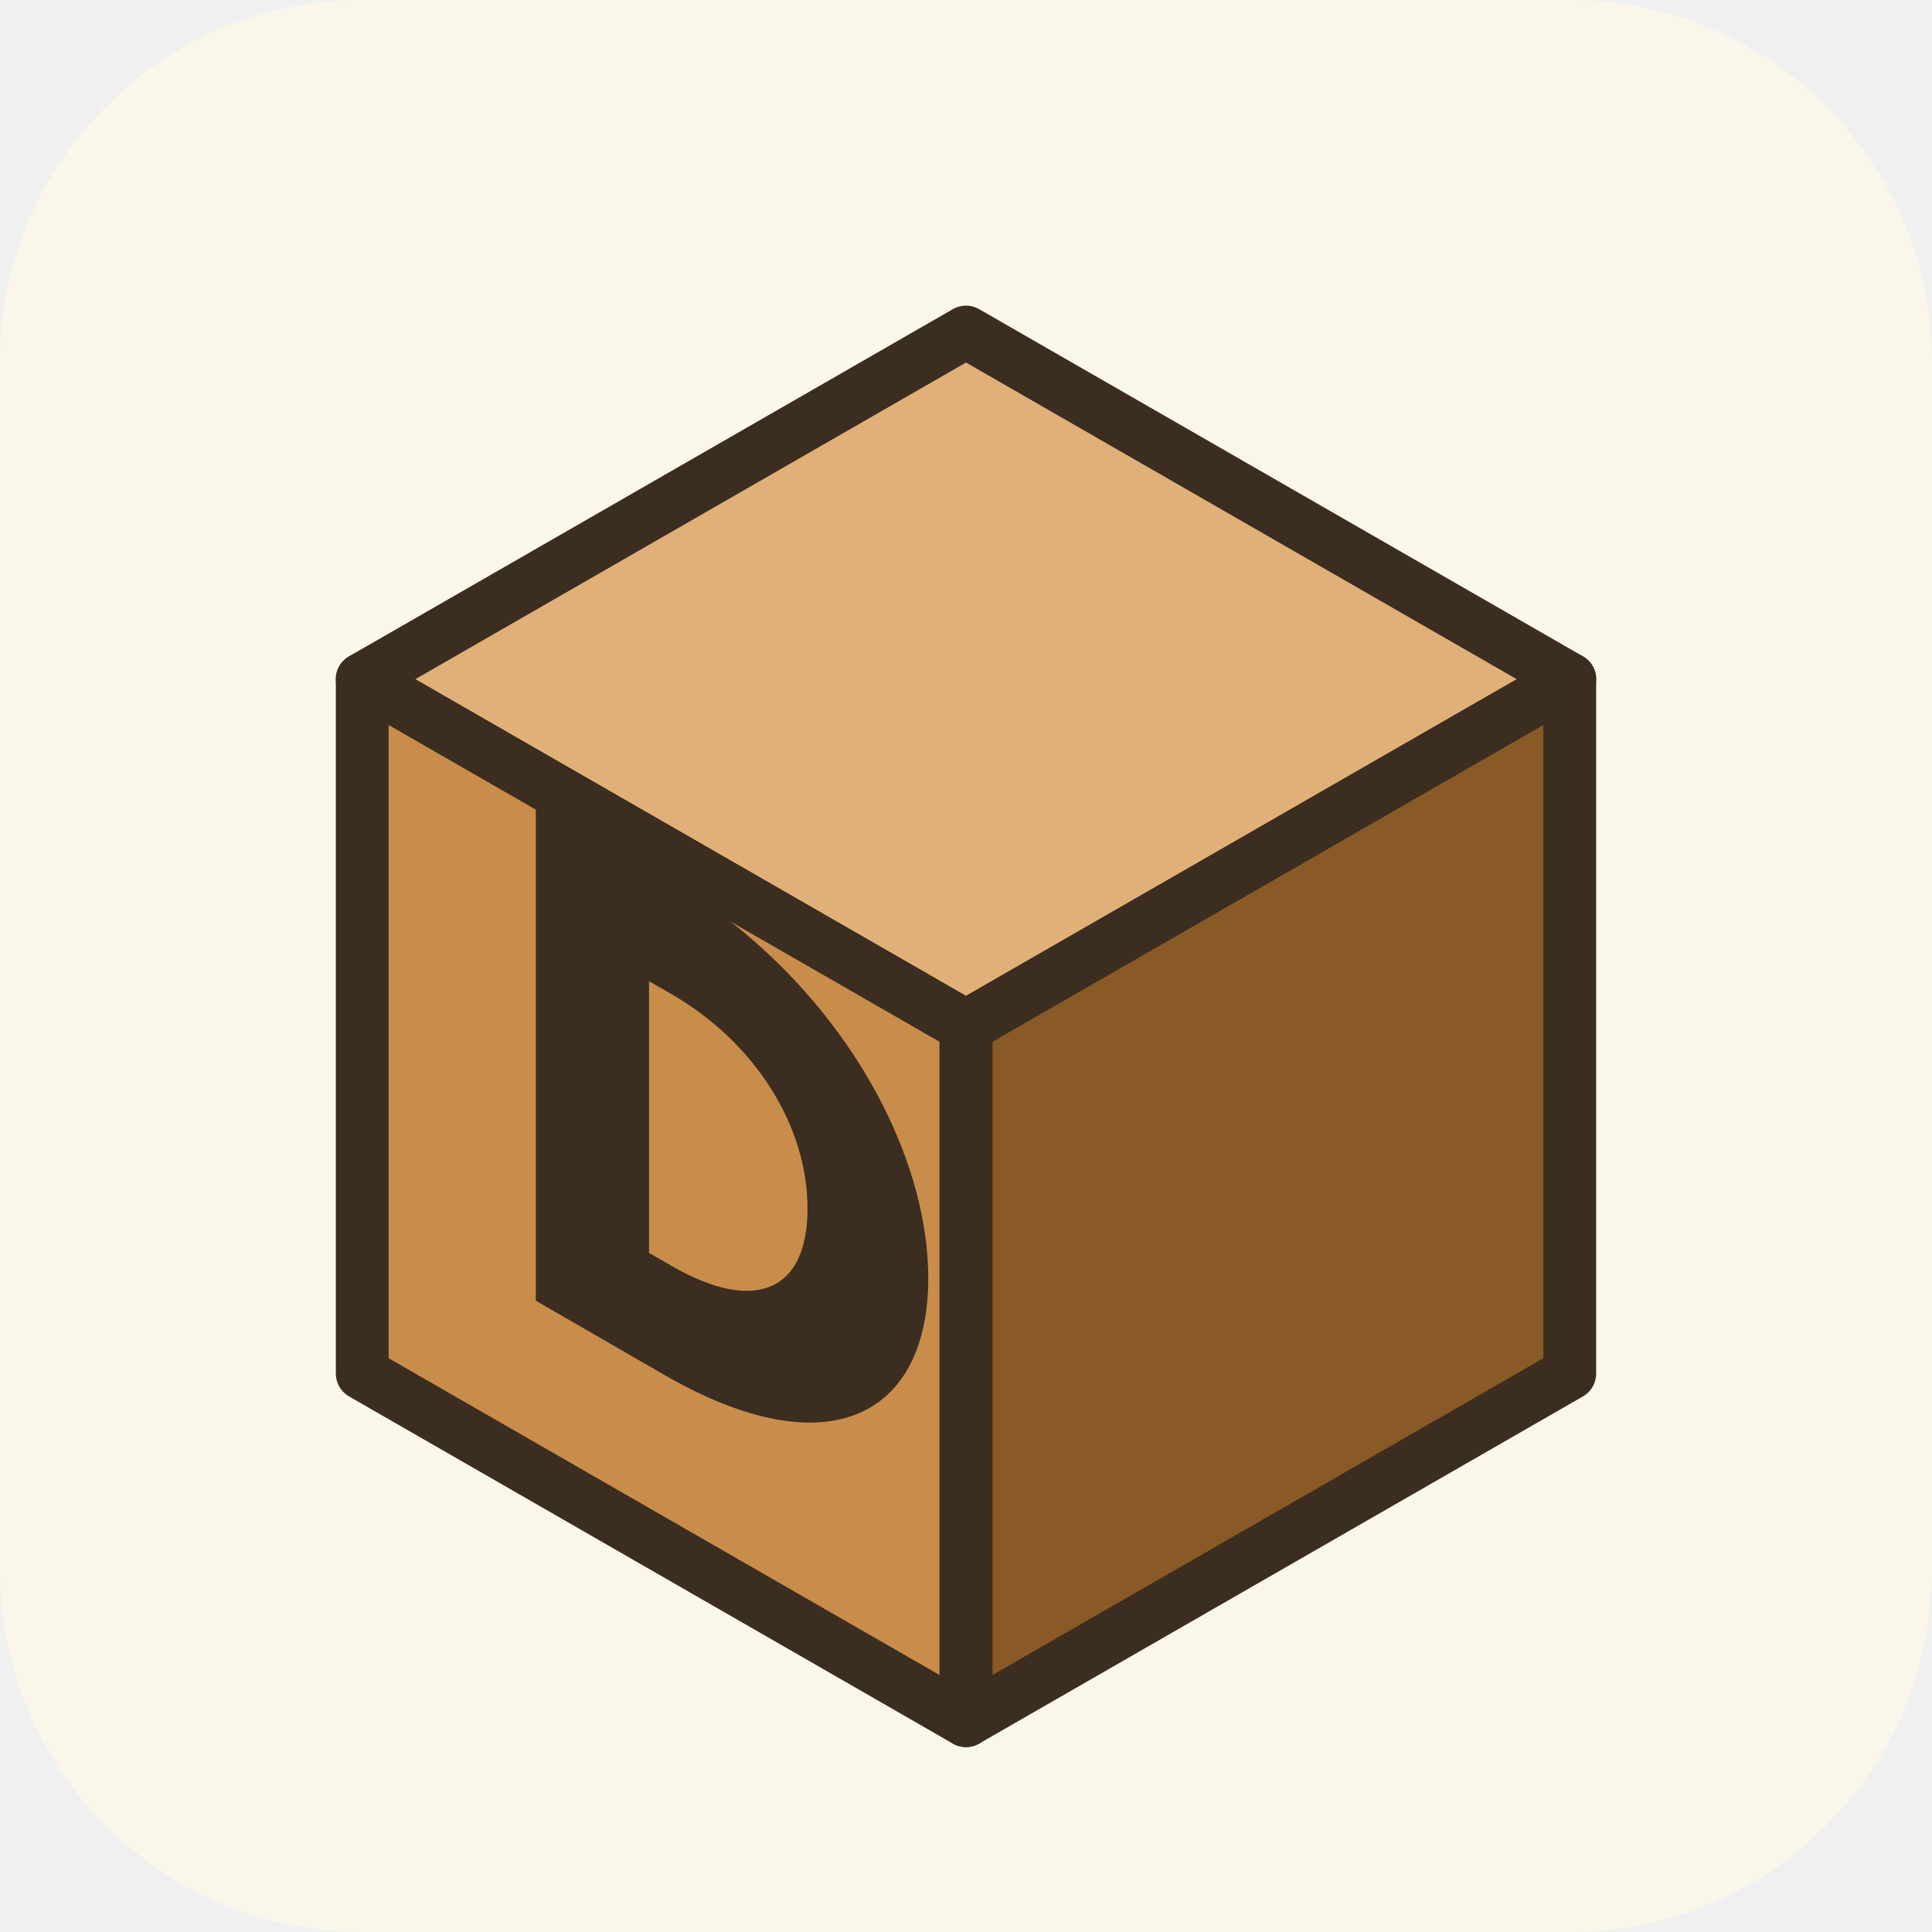
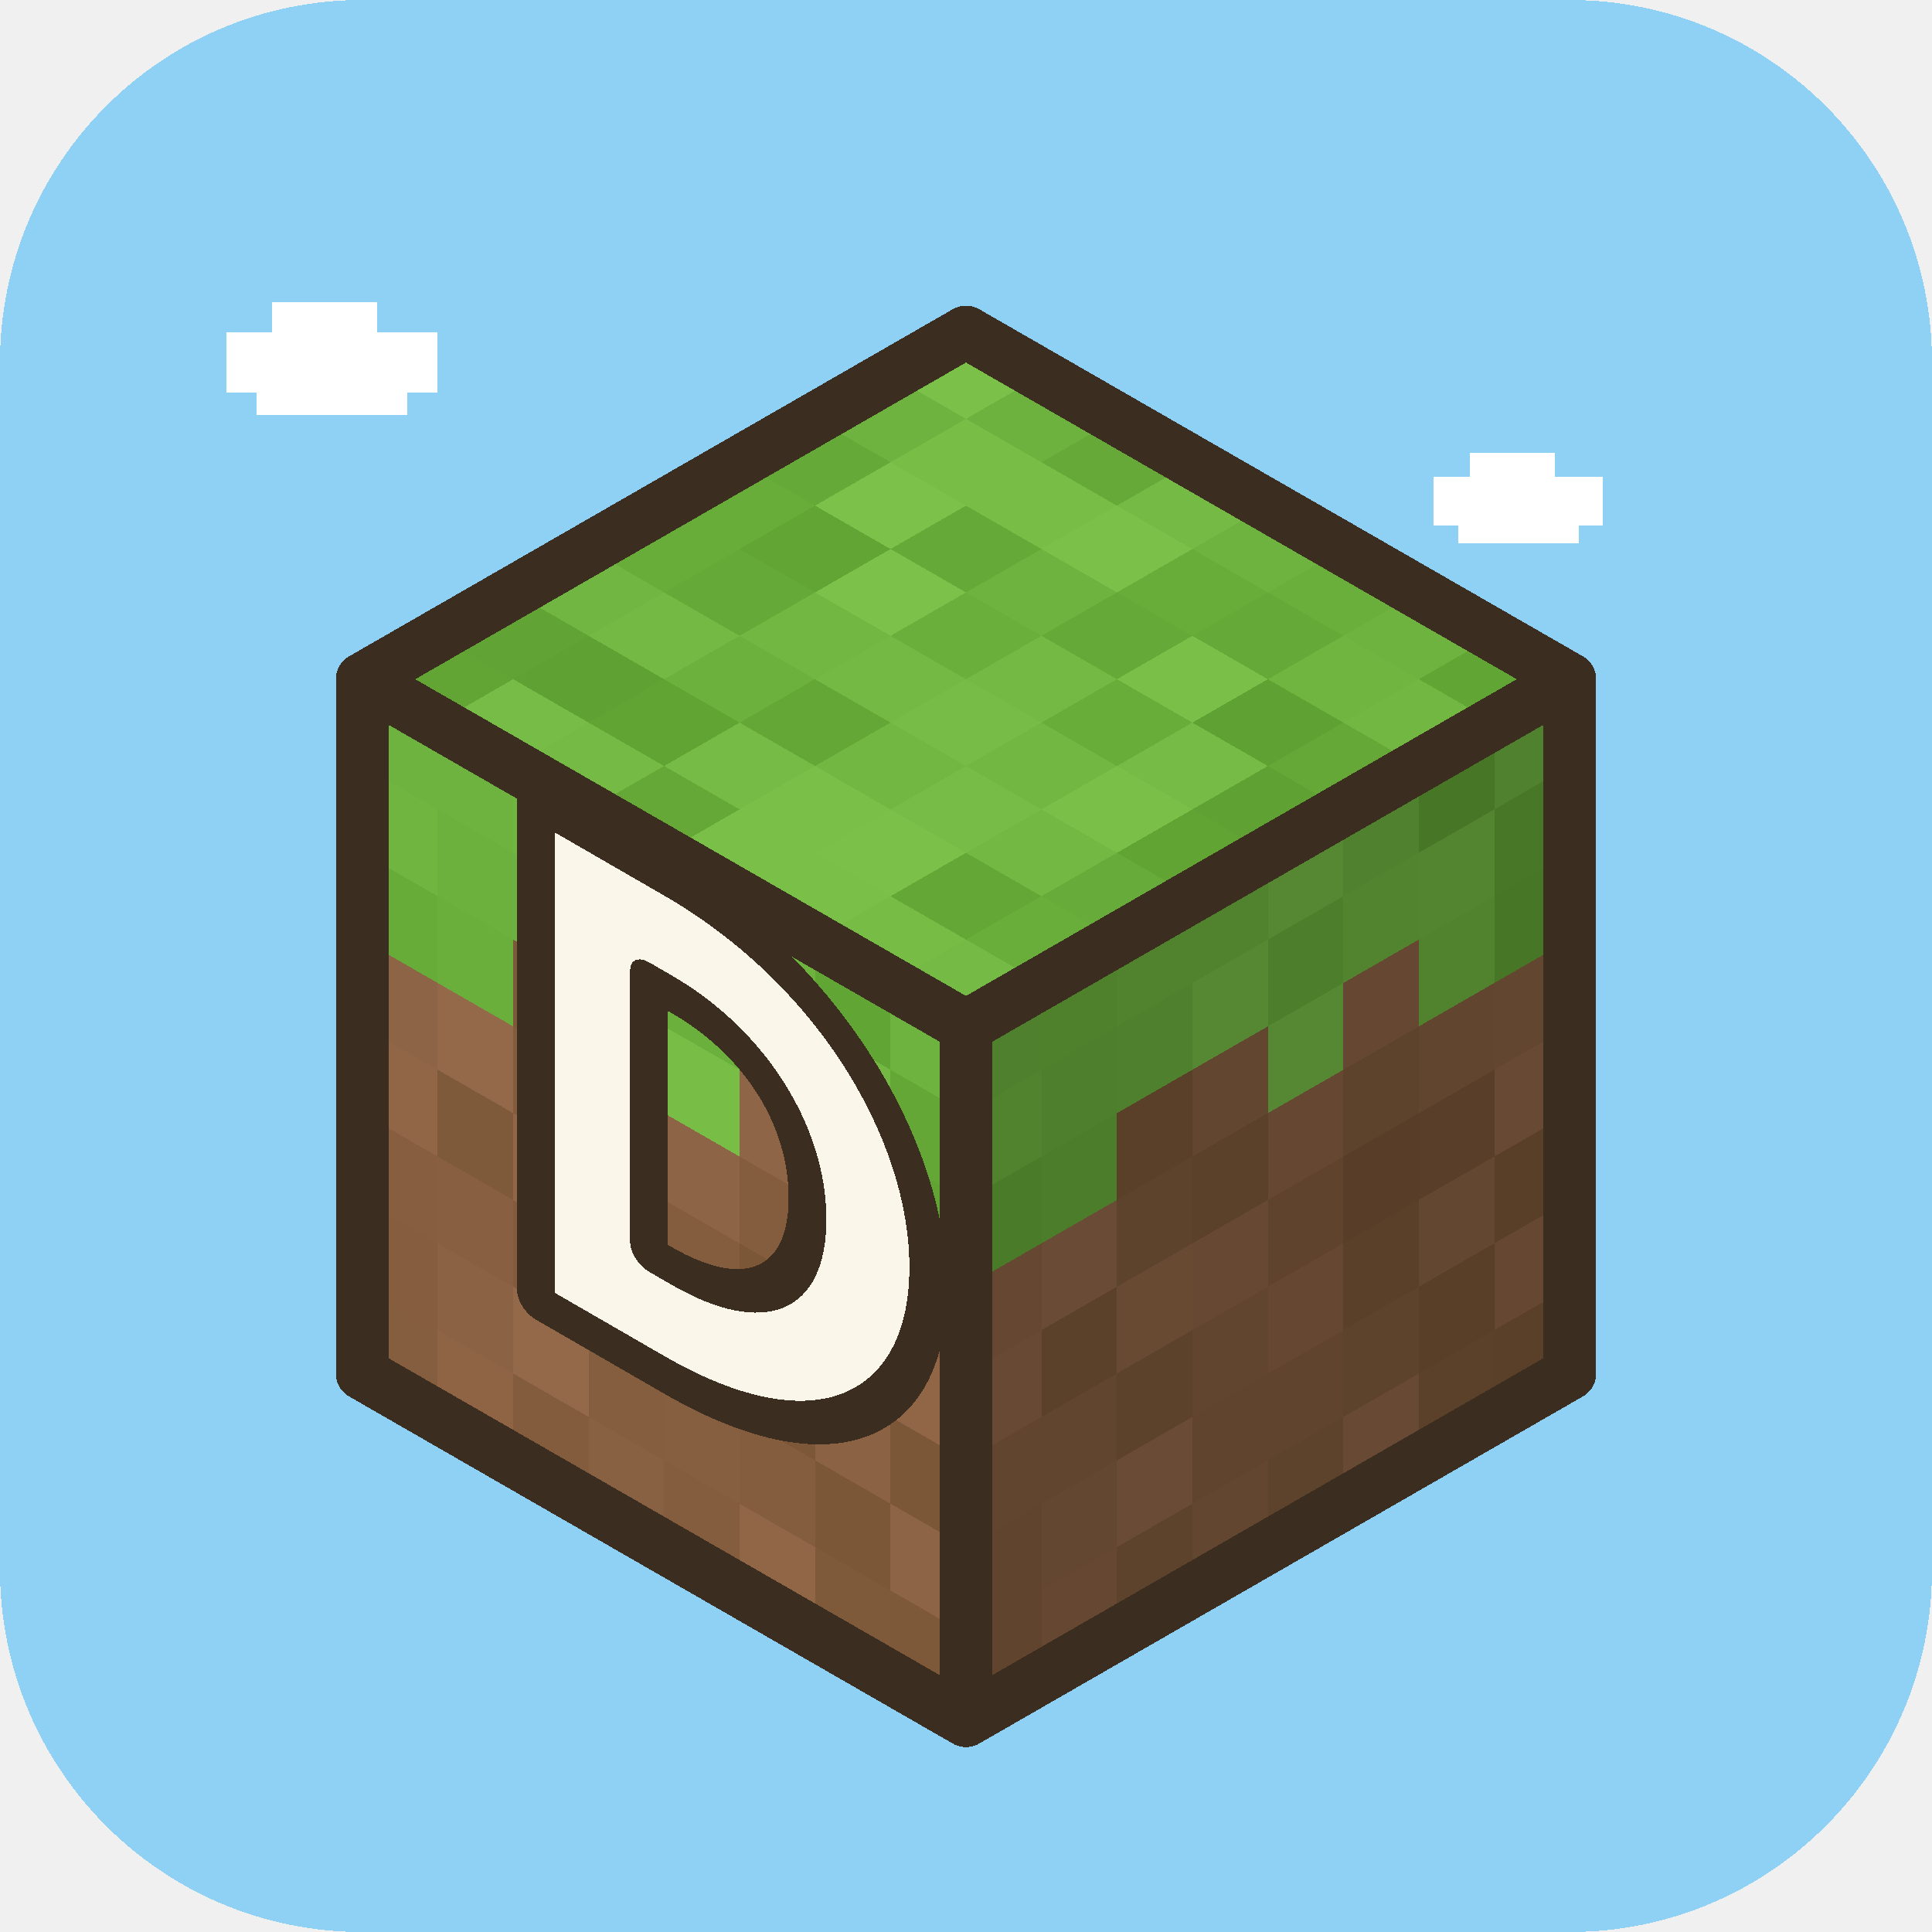
- <svg xmlns="http://www.w3.org/2000/svg" viewBox="0 0 512 512">
-   <rect width="512" height="512" rx="96" fill="#fbf6ea" />
-   <polygon points="256,88 416,180 256,272 96,180" fill="#e0b078" />
-   <polygon points="96,180 256,272 256,456 96,364" fill="#c98d4b" />
-   <polygon points="416,180 256,272 256,456 416,364" fill="#8a5a26" />
-   <polygon points="256,88 416,180 256,272 96,180" fill="none" stroke="#3b2d20" stroke-width="14" stroke-linejoin="round" />
-   <polygon points="96,180 256,272 256,456 96,364" fill="none" stroke="#3b2d20" stroke-width="14" stroke-linejoin="round" />
-   <polygon points="416,180 256,272 256,456 416,364" fill="none" stroke="#3b2d20" stroke-width="14" stroke-linejoin="round" />
+ <svg xmlns="http://www.w3.org/2000/svg" viewBox="0 0 512 512" shape-rendering="crispEdges">
+   <rect width="512" height="512" rx="96" fill="#8fd0f5" />
+   <g fill="#ffffff" transform="translate(60 80) scale(1)">
+     <rect x="0" y="8" width="56" height="16" />
+     <rect x="12" y="0" width="28" height="8" />
+     <rect x="8" y="24" width="40" height="6" />
+   </g>
+   <g fill="#ffffff" transform="translate(380 120) scale(0.8)">
+     <rect x="0" y="8" width="56" height="16" />
+     <rect x="12" y="0" width="28" height="8" />
+     <rect x="8" y="24" width="40" height="6" />
+   </g>
+   <g transform="matrix(20 -11.5 20 11.5 96 180)">
+     <rect x="0" y="0" width="1.02" height="1.02" fill="rgb(98,165,53)" />
+     <rect x="1" y="0" width="1.02" height="1.02" fill="rgb(97,164,53)" />
+     <rect x="2" y="0" width="1.02" height="1.02" fill="rgb(113,182,66)" />
+     <rect x="3" y="0" width="1.02" height="1.02" fill="rgb(104,172,58)" />
+     <rect x="4" y="0" width="1.02" height="1.02" fill="rgb(104,172,58)" />
+     <rect x="5" y="0" width="1.02" height="1.02" fill="rgb(101,169,56)" />
+     <rect x="6" y="0" width="1.02" height="1.02" fill="rgb(110,178,63)" />
+     <rect x="7" y="0" width="1.02" height="1.02" fill="rgb(123,193,73)" />
+     <rect x="0" y="1" width="1.02" height="1.02" fill="rgb(119,188,70)" />
+     <rect x="1" y="1" width="1.02" height="1.02" fill="rgb(95,162,51)" />
+     <rect x="2" y="1" width="1.02" height="1.02" fill="rgb(116,185,67)" />
+     <rect x="3" y="1" width="1.02" height="1.02" fill="rgb(101,169,56)" />
+     <rect x="4" y="1" width="1.02" height="1.02" fill="rgb(98,165,53)" />
+     <rect x="5" y="1" width="1.02" height="1.02" fill="rgb(124,194,74)" />
+     <rect x="6" y="1" width="1.02" height="1.02" fill="rgb(119,189,70)" />
+     <rect x="7" y="1" width="1.02" height="1.02" fill="rgb(109,177,62)" />
+     <rect x="0" y="2" width="1.02" height="1.02" fill="rgb(116,186,68)" />
+     <rect x="1" y="2" width="1.02" height="1.02" fill="rgb(97,164,52)" />
+     <rect x="2" y="2" width="1.02" height="1.02" fill="rgb(108,176,61)" />
+     <rect x="3" y="2" width="1.02" height="1.02" fill="rgb(114,183,66)" />
+     <rect x="4" y="2" width="1.02" height="1.02" fill="rgb(124,194,74)" />
+     <rect x="5" y="2" width="1.02" height="1.02" fill="rgb(101,169,56)" />
+     <rect x="6" y="2" width="1.02" height="1.02" fill="rgb(120,189,70)" />
+     <rect x="7" y="2" width="1.02" height="1.02" fill="rgb(102,169,56)" />
+     <rect x="0" y="3" width="1.02" height="1.02" fill="rgb(101,168,55)" />
+     <rect x="1" y="3" width="1.02" height="1.02" fill="rgb(118,187,69)" />
+     <rect x="2" y="3" width="1.02" height="1.02" fill="rgb(100,167,55)" />
+     <rect x="3" y="3" width="1.02" height="1.02" fill="rgb(116,185,67)" />
+     <rect x="4" y="3" width="1.02" height="1.02" fill="rgb(106,174,60)" />
+     <rect x="5" y="3" width="1.02" height="1.02" fill="rgb(110,178,63)" />
+     <rect x="6" y="3" width="1.02" height="1.02" fill="rgb(122,192,73)" />
+     <rect x="7" y="3" width="1.02" height="1.02" fill="rgb(117,186,69)" />
+     <rect x="0" y="4" width="1.02" height="1.02" fill="rgb(121,191,72)" />
+     <rect x="1" y="4" width="1.02" height="1.02" fill="rgb(121,191,72)" />
+     <rect x="2" y="4" width="1.02" height="1.02" fill="rgb(114,183,66)" />
+     <rect x="3" y="4" width="1.02" height="1.02" fill="rgb(119,188,70)" />
+     <rect x="4" y="4" width="1.02" height="1.02" fill="rgb(116,185,67)" />
+     <rect x="5" y="4" width="1.02" height="1.02" fill="rgb(101,169,56)" />
+     <rect x="6" y="4" width="1.02" height="1.02" fill="rgb(104,172,58)" />
+     <rect x="7" y="4" width="1.02" height="1.02" fill="rgb(110,179,63)" />
+     <rect x="0" y="5" width="1.02" height="1.02" fill="rgb(121,191,72)" />
+     <rect x="1" y="5" width="1.02" height="1.02" fill="rgb(123,192,73)" />
+     <rect x="2" y="5" width="1.02" height="1.02" fill="rgb(118,188,70)" />
+     <rect x="3" y="5" width="1.02" height="1.02" fill="rgb(114,183,66)" />
+     <rect x="4" y="5" width="1.02" height="1.02" fill="rgb(104,172,58)" />
+     <rect x="5" y="5" width="1.02" height="1.02" fill="rgb(121,191,72)" />
+     <rect x="6" y="5" width="1.02" height="1.02" fill="rgb(101,169,56)" />
+     <rect x="7" y="5" width="1.02" height="1.02" fill="rgb(106,175,60)" />
+     <rect x="0" y="6" width="1.02" height="1.02" fill="rgb(118,188,69)" />
+     <rect x="1" y="6" width="1.02" height="1.02" fill="rgb(100,167,55)" />
+     <rect x="2" y="6" width="1.02" height="1.02" fill="rgb(115,184,67)" />
+     <rect x="3" y="6" width="1.02" height="1.02" fill="rgb(121,191,72)" />
+     <rect x="4" y="6" width="1.02" height="1.02" fill="rgb(117,187,69)" />
+     <rect x="5" y="6" width="1.02" height="1.02" fill="rgb(95,162,51)" />
+     <rect x="6" y="6" width="1.02" height="1.02" fill="rgb(112,181,64)" />
+     <rect x="7" y="6" width="1.02" height="1.02" fill="rgb(110,179,63)" />
+     <rect x="0" y="7" width="1.02" height="1.02" fill="rgb(117,186,68)" />
+     <rect x="1" y="7" width="1.02" height="1.02" fill="rgb(105,174,59)" />
+     <rect x="2" y="7" width="1.02" height="1.02" fill="rgb(103,171,58)" />
+     <rect x="3" y="7" width="1.02" height="1.02" fill="rgb(97,164,52)" />
+     <rect x="4" y="7" width="1.02" height="1.02" fill="rgb(95,162,51)" />
+     <rect x="5" y="7" width="1.02" height="1.02" fill="rgb(101,168,56)" />
+     <rect x="6" y="7" width="1.02" height="1.02" fill="rgb(114,183,66)" />
+     <rect x="7" y="7" width="1.02" height="1.02" fill="rgb(97,165,53)" />
+   </g>
+   <g transform="matrix(20 11.5 0 23 96 180)">
+     <rect x="0" y="0" width="1.02" height="1.02" fill="rgb(110,178,63)" />
+     <rect x="1" y="0" width="1.02" height="1.02" fill="rgb(110,179,63)" />
+     <rect x="2" y="0" width="1.02" height="1.02" fill="rgb(113,181,65)" />
+     <rect x="3" y="0" width="1.02" height="1.02" fill="rgb(112,181,65)" />
+     <rect x="4" y="0" width="1.02" height="1.02" fill="rgb(120,189,71)" />
+     <rect x="5" y="0" width="1.02" height="1.02" fill="rgb(111,179,63)" />
+     <rect x="6" y="0" width="1.02" height="1.02" fill="rgb(97,165,53)" />
+     <rect x="7" y="0" width="1.02" height="1.02" fill="rgb(110,179,63)" />
+     <rect x="0" y="1" width="1.02" height="1.02" fill="rgb(113,181,65)" />
+     <rect x="1" y="1" width="1.02" height="1.02" fill="rgb(108,176,61)" />
+     <rect x="2" y="1" width="1.02" height="1.02" fill="rgb(109,177,62)" />
+     <rect x="3" y="1" width="1.02" height="1.02" fill="rgb(119,189,70)" />
+     <rect x="4" y="1" width="1.02" height="1.02" fill="rgb(107,175,61)" />
+     <rect x="5" y="1" width="1.02" height="1.02" fill="rgb(114,183,66)" />
+     <rect x="6" y="1" width="1.02" height="1.02" fill="rgb(115,184,67)" />
+     <rect x="7" y="1" width="1.02" height="1.02" fill="rgb(100,167,55)" />
+     <rect x="0" y="2" width="1.02" height="1.02" fill="rgb(103,171,57)" />
+     <rect x="1" y="2" width="1.02" height="1.02" fill="rgb(106,174,60)" />
+     <rect x="2" y="2" width="1.02" height="1.02" fill="rgb(125,88,57)" />
+     <rect x="3" y="2" width="1.02" height="1.02" fill="rgb(137,97,66)" />
+     <rect x="4" y="2" width="1.02" height="1.02" fill="rgb(119,189,70)" />
+     <rect x="5" y="2" width="1.02" height="1.02" fill="rgb(142,101,70)" />
+     <rect x="6" y="2" width="1.02" height="1.02" fill="rgb(113,182,65)" />
+     <rect x="7" y="2" width="1.02" height="1.02" fill="rgb(97,164,52)" />
+     <rect x="0" y="3" width="1.02" height="1.02" fill="rgb(141,100,69)" />
+     <rect x="1" y="3" width="1.02" height="1.02" fill="rgb(147,105,74)" />
+     <rect x="2" y="3" width="1.02" height="1.02" fill="rgb(130,92,61)" />
+     <rect x="3" y="3" width="1.02" height="1.02" fill="rgb(126,89,58)" />
+     <rect x="4" y="3" width="1.02" height="1.02" fill="rgb(141,100,69)" />
+     <rect x="5" y="3" width="1.02" height="1.02" fill="rgb(131,93,62)" />
+     <rect x="6" y="3" width="1.02" height="1.02" fill="rgb(136,97,66)" />
+     <rect x="7" y="3" width="1.02" height="1.02" fill="rgb(137,97,66)" />
+     <rect x="0" y="4" width="1.02" height="1.02" fill="rgb(144,102,71)" />
+     <rect x="1" y="4" width="1.02" height="1.02" fill="rgb(126,89,58)" />
+     <rect x="2" y="4" width="1.02" height="1.02" fill="rgb(144,102,71)" />
+     <rect x="3" y="4" width="1.02" height="1.02" fill="rgb(143,102,71)" />
+     <rect x="4" y="4" width="1.02" height="1.02" fill="rgb(132,93,62)" />
+     <rect x="5" y="4" width="1.02" height="1.02" fill="rgb(123,86,55)" />
+     <rect x="6" y="4" width="1.02" height="1.02" fill="rgb(124,87,56)" />
+     <rect x="7" y="4" width="1.02" height="1.02" fill="rgb(144,102,71)" />
+     <rect x="0" y="5" width="1.02" height="1.02" fill="rgb(135,95,64)" />
+     <rect x="1" y="5" width="1.02" height="1.02" fill="rgb(136,96,65)" />
+     <rect x="2" y="5" width="1.02" height="1.02" fill="rgb(129,91,60)" />
+     <rect x="3" y="5" width="1.02" height="1.02" fill="rgb(135,96,65)" />
+     <rect x="4" y="5" width="1.02" height="1.02" fill="rgb(141,100,69)" />
+     <rect x="5" y="5" width="1.02" height="1.02" fill="rgb(124,88,57)" />
+     <rect x="6" y="5" width="1.02" height="1.02" fill="rgb(139,98,67)" />
+     <rect x="7" y="5" width="1.02" height="1.02" fill="rgb(123,87,56)" />
+     <rect x="0" y="6" width="1.02" height="1.02" fill="rgb(134,94,63)" />
+     <rect x="1" y="6" width="1.02" height="1.02" fill="rgb(139,98,67)" />
+     <rect x="2" y="6" width="1.02" height="1.02" fill="rgb(148,105,74)" />
+     <rect x="3" y="6" width="1.02" height="1.02" fill="rgb(133,94,63)" />
+     <rect x="4" y="6" width="1.02" height="1.02" fill="rgb(134,95,64)" />
+     <rect x="5" y="6" width="1.02" height="1.02" fill="rgb(131,93,62)" />
+     <rect x="6" y="6" width="1.02" height="1.02" fill="rgb(123,87,56)" />
+     <rect x="7" y="6" width="1.02" height="1.02" fill="rgb(141,100,69)" />
+     <rect x="0" y="7" width="1.02" height="1.02" fill="rgb(133,94,63)" />
+     <rect x="1" y="7" width="1.02" height="1.02" fill="rgb(142,100,69)" />
+     <rect x="2" y="7" width="1.02" height="1.02" fill="rgb(130,92,61)" />
+     <rect x="3" y="7" width="1.02" height="1.02" fill="rgb(136,97,66)" />
+     <rect x="4" y="7" width="1.02" height="1.02" fill="rgb(131,93,62)" />
+     <rect x="5" y="7" width="1.02" height="1.02" fill="rgb(144,102,71)" />
+     <rect x="6" y="7" width="1.02" height="1.02" fill="rgb(126,89,58)" />
+     <rect x="7" y="7" width="1.02" height="1.02" fill="rgb(125,88,57)" />
+   </g>
+   <g transform="matrix(20 -11.5 0 23 256 272)">
+     <rect x="0" y="0" width="1.02" height="1.02" fill="rgb(79,128,45)" />
+     <rect x="1" y="0" width="1.02" height="1.02" fill="rgb(79,129,45)" />
+     <rect x="2" y="0" width="1.02" height="1.02" fill="rgb(81,131,47)" />
+     <rect x="3" y="0" width="1.02" height="1.02" fill="rgb(81,130,46)" />
+     <rect x="4" y="0" width="1.02" height="1.02" fill="rgb(86,136,51)" />
+     <rect x="5" y="0" width="1.02" height="1.02" fill="rgb(80,129,46)" />
+     <rect x="6" y="0" width="1.02" height="1.02" fill="rgb(70,118,38)" />
+     <rect x="7" y="0" width="1.02" height="1.02" fill="rgb(79,129,46)" />
+     <rect x="0" y="1" width="1.02" height="1.02" fill="rgb(81,131,47)" />
+     <rect x="1" y="1" width="1.02" height="1.02" fill="rgb(78,127,44)" />
+     <rect x="2" y="1" width="1.02" height="1.02" fill="rgb(78,128,45)" />
+     <rect x="3" y="1" width="1.02" height="1.02" fill="rgb(86,136,51)" />
+     <rect x="4" y="1" width="1.02" height="1.02" fill="rgb(77,126,44)" />
+     <rect x="5" y="1" width="1.02" height="1.02" fill="rgb(82,132,48)" />
+     <rect x="6" y="1" width="1.02" height="1.02" fill="rgb(83,132,48)" />
+     <rect x="7" y="1" width="1.02" height="1.02" fill="rgb(72,120,39)" />
+     <rect x="0" y="2" width="1.02" height="1.02" fill="rgb(74,123,41)" />
+     <rect x="1" y="2" width="1.02" height="1.02" fill="rgb(76,125,43)" />
+     <rect x="2" y="2" width="1.02" height="1.02" fill="rgb(90,64,41)" />
+     <rect x="3" y="2" width="1.02" height="1.02" fill="rgb(99,70,47)" />
+     <rect x="4" y="2" width="1.02" height="1.02" fill="rgb(86,136,51)" />
+     <rect x="5" y="2" width="1.02" height="1.02" fill="rgb(102,72,50)" />
+     <rect x="6" y="2" width="1.02" height="1.02" fill="rgb(81,131,47)" />
+     <rect x="7" y="2" width="1.02" height="1.02" fill="rgb(70,118,38)" />
+     <rect x="0" y="3" width="1.02" height="1.02" fill="rgb(102,72,50)" />
+     <rect x="1" y="3" width="1.02" height="1.02" fill="rgb(106,75,53)" />
+     <rect x="2" y="3" width="1.02" height="1.02" fill="rgb(93,66,44)" />
+     <rect x="3" y="3" width="1.02" height="1.02" fill="rgb(91,64,42)" />
+     <rect x="4" y="3" width="1.02" height="1.02" fill="rgb(102,72,50)" />
+     <rect x="5" y="3" width="1.02" height="1.02" fill="rgb(94,67,44)" />
+     <rect x="6" y="3" width="1.02" height="1.02" fill="rgb(98,69,47)" />
+     <rect x="7" y="3" width="1.02" height="1.02" fill="rgb(99,70,47)" />
+     <rect x="0" y="4" width="1.02" height="1.02" fill="rgb(104,73,51)" />
+     <rect x="1" y="4" width="1.02" height="1.02" fill="rgb(91,64,42)" />
+     <rect x="2" y="4" width="1.02" height="1.02" fill="rgb(104,74,51)" />
+     <rect x="3" y="4" width="1.02" height="1.02" fill="rgb(103,73,51)" />
+     <rect x="4" y="4" width="1.02" height="1.02" fill="rgb(95,67,45)" />
+     <rect x="5" y="4" width="1.02" height="1.02" fill="rgb(88,62,40)" />
+     <rect x="6" y="4" width="1.02" height="1.02" fill="rgb(89,63,41)" />
+     <rect x="7" y="4" width="1.02" height="1.02" fill="rgb(104,73,51)" />
+     <rect x="0" y="5" width="1.02" height="1.02" fill="rgb(97,69,46)" />
+     <rect x="1" y="5" width="1.02" height="1.02" fill="rgb(98,69,47)" />
+     <rect x="2" y="5" width="1.02" height="1.02" fill="rgb(93,66,43)" />
+     <rect x="3" y="5" width="1.02" height="1.02" fill="rgb(97,69,46)" />
+     <rect x="4" y="5" width="1.02" height="1.02" fill="rgb(102,72,50)" />
+     <rect x="5" y="5" width="1.02" height="1.02" fill="rgb(90,63,41)" />
+     <rect x="6" y="5" width="1.02" height="1.02" fill="rgb(100,71,48)" />
+     <rect x="7" y="5" width="1.02" height="1.02" fill="rgb(89,63,40)" />
+     <rect x="0" y="6" width="1.02" height="1.02" fill="rgb(96,68,46)" />
+     <rect x="1" y="6" width="1.02" height="1.02" fill="rgb(100,71,48)" />
+     <rect x="2" y="6" width="1.02" height="1.02" fill="rgb(106,75,53)" />
+     <rect x="3" y="6" width="1.02" height="1.02" fill="rgb(96,68,45)" />
+     <rect x="4" y="6" width="1.02" height="1.02" fill="rgb(97,68,46)" />
+     <rect x="5" y="6" width="1.02" height="1.02" fill="rgb(94,67,44)" />
+     <rect x="6" y="6" width="1.02" height="1.02" fill="rgb(89,63,40)" />
+     <rect x="7" y="6" width="1.02" height="1.02" fill="rgb(102,72,50)" />
+     <rect x="0" y="7" width="1.02" height="1.02" fill="rgb(96,68,45)" />
+     <rect x="1" y="7" width="1.02" height="1.02" fill="rgb(102,72,50)" />
+     <rect x="2" y="7" width="1.02" height="1.02" fill="rgb(93,66,44)" />
+     <rect x="3" y="7" width="1.02" height="1.02" fill="rgb(98,70,47)" />
+     <rect x="4" y="7" width="1.02" height="1.02" fill="rgb(94,67,44)" />
+     <rect x="5" y="7" width="1.02" height="1.02" fill="rgb(104,73,51)" />
+     <rect x="6" y="7" width="1.02" height="1.02" fill="rgb(91,64,42)" />
+     <rect x="7" y="7" width="1.02" height="1.02" fill="rgb(90,64,41)" />
+   </g>
+   <g fill="none" stroke="#3b2d20" stroke-width="14" stroke-linejoin="round">
+     <polygon points="256,88 416,180 256,272 96,180" />
+     <polygon points="96,180 256,272 256,456 96,364" />
+     <polygon points="416,180 256,272 256,456 416,364" />
+   </g>
  <g transform="translate(120 200) skewY(30)">
-     <path d="M22 0 h34 c44 0 70 30 70 66 c0 36 -26 66 -70 66 h-34 z M52 30 v72 h6 c22 0 36 -14 36 -36 c0 -22 -14 -36 -36 -36 z" fill="#3b2d20" fill-rule="evenodd" />
+     <path d="M22 0 h34 c44 0 70 30 70 66 c0 36 -26 66 -70 66 h-34 z M52 30 v72 h6 c22 0 36 -14 36 -36 c0 -22 -14 -36 -36 -36 z" fill="#fbf6ea" stroke="#3b2d20" stroke-width="10" stroke-linejoin="round" fill-rule="evenodd" />
  </g>
</svg>
